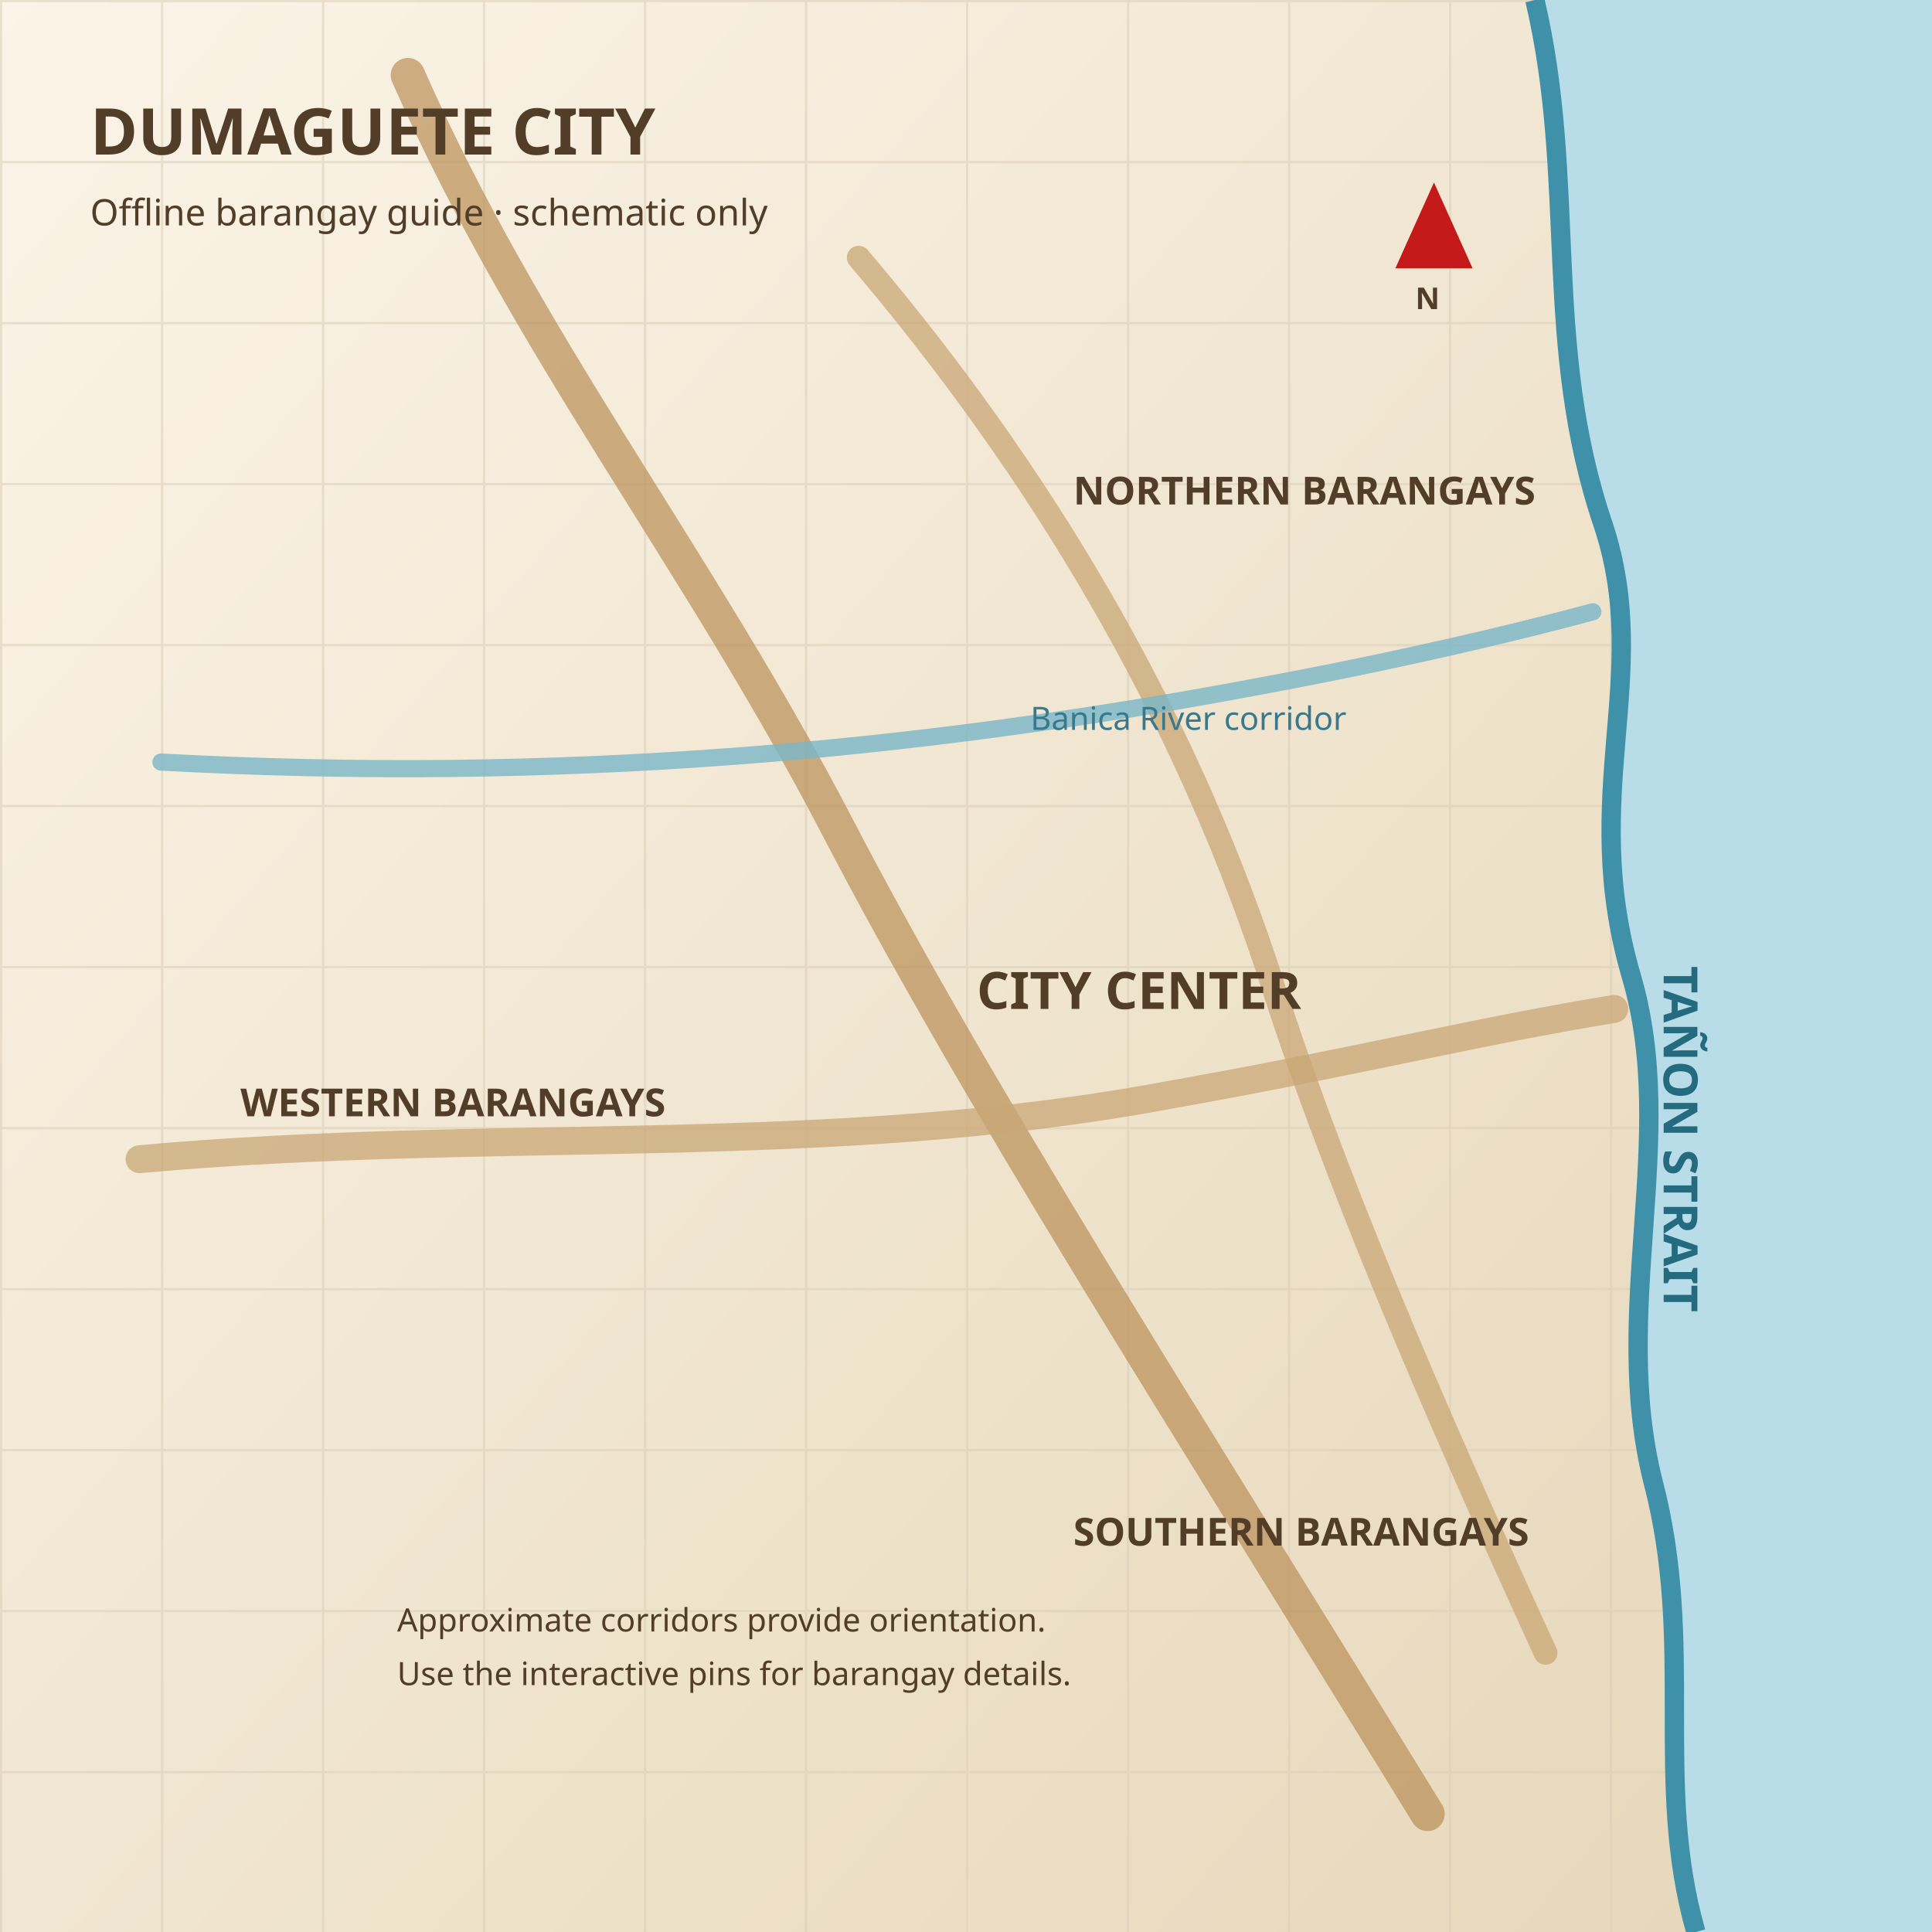
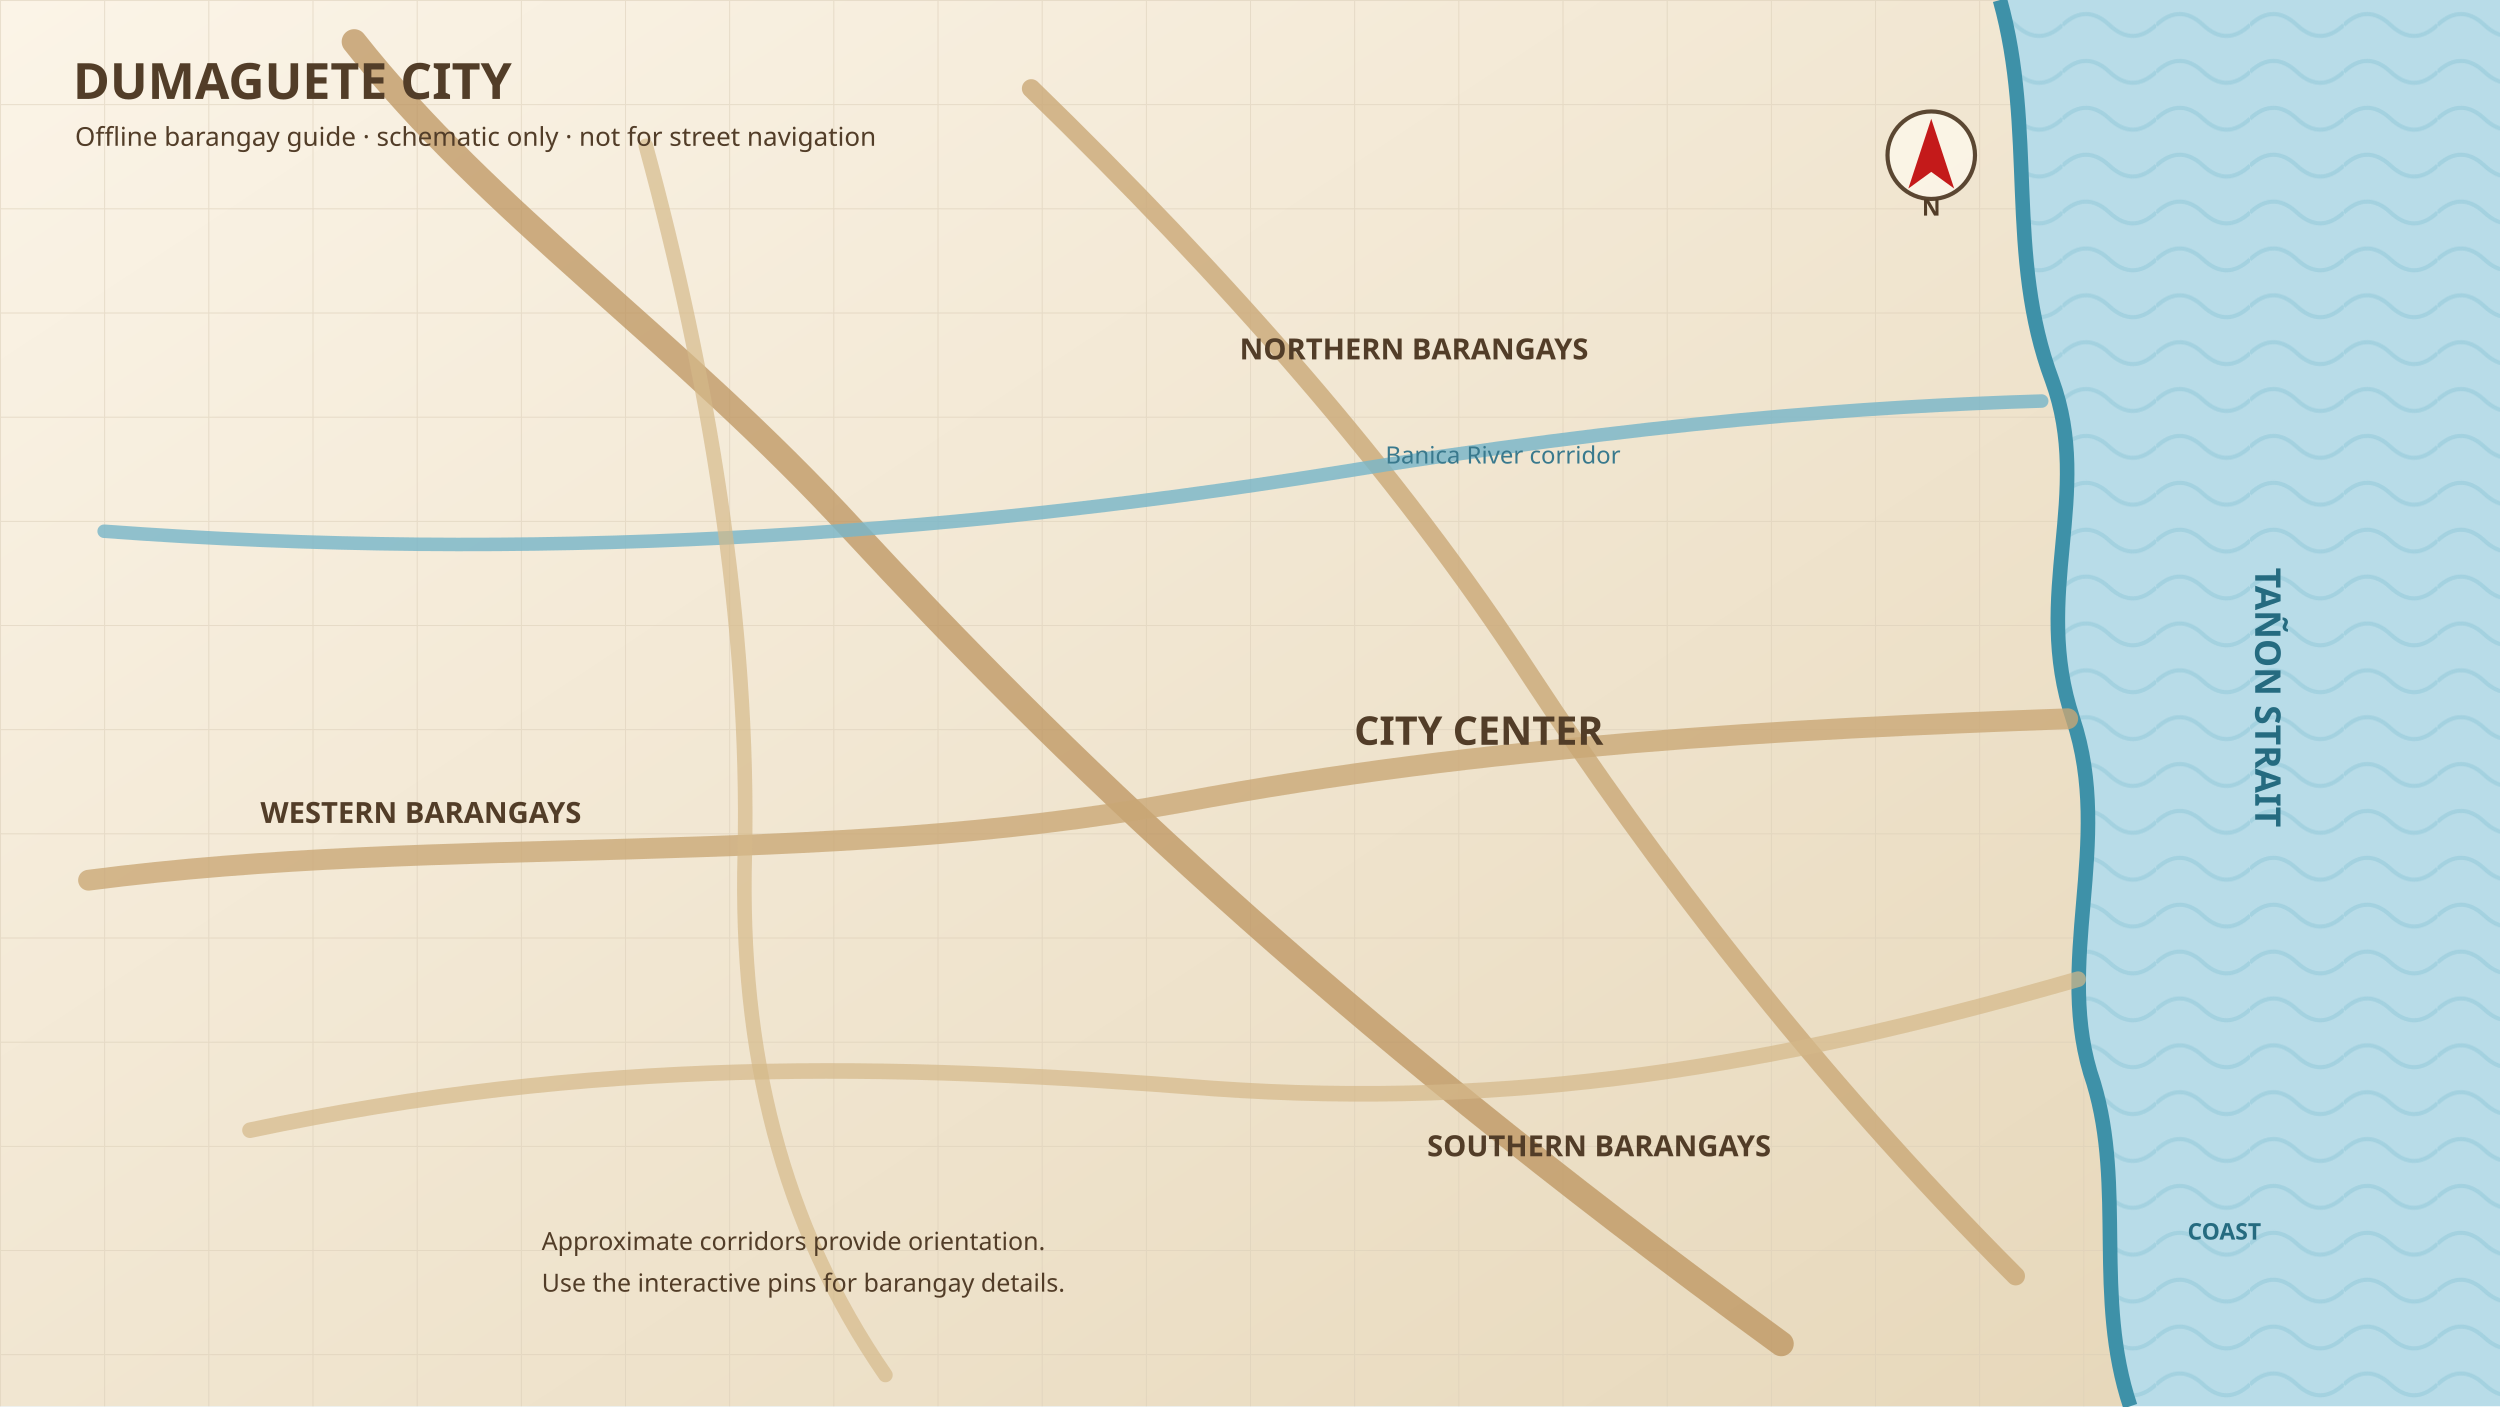
- <svg xmlns="http://www.w3.org/2000/svg" viewBox="0 0 900 900" role="img" aria-labelledby="title desc">
+ <svg xmlns="http://www.w3.org/2000/svg" viewBox="0 0 2400 1350" role="img" aria-labelledby="title desc">
  <defs>
-     <pattern id="grid" width="75" height="75" patternUnits="userSpaceOnUse">
-       <path d="M 75 0 L 0 0 0 75" fill="none" stroke="#dbcdb8" stroke-width="2" opacity="0.55" />
+     <pattern id="grid" width="100" height="100" patternUnits="userSpaceOnUse">
+       <path d="M100 0H0V100" fill="none" stroke="#dbcdb8" stroke-width="2" opacity="0.55" />
+     </pattern>
+     <pattern id="waves" width="90" height="45" patternUnits="userSpaceOnUse">
+       <path d="M0 24C15 10 30 10 45 24S75 38 90 24" fill="none" stroke="#8fc7d8" stroke-width="4" opacity="0.48" />
    </pattern>
    <linearGradient id="land" x1="0" y1="0" x2="1" y2="1">
      <stop offset="0" stop-color="#fbf4e7" />
      <stop offset="1" stop-color="#e7d8bb" />
    </linearGradient>
  </defs>
-   <rect width="900" height="900" fill="#b8dce8" />
-   <path d="M0 0H715C735 85 718 160 747 245C770 315 735 370 760 455C782 530 750 610 770 690C790 766 770 830 790 900H0Z" fill="url(#land)" />
-   <path d="M0 0H715C735 85 718 160 747 245C770 315 735 370 760 455C782 530 750 610 770 690C790 766 770 830 790 900H0Z" fill="url(#grid)" />
-   <path d="M715 0C735 85 718 160 747 245C770 315 735 370 760 455C782 530 750 610 770 690C790 766 770 830 790 900" fill="none" stroke="#3e91a8" stroke-width="9" />
+   <rect width="2400" height="1350" fill="#b8dce8" />
+   <rect width="2400" height="1350" fill="url(#waves)" />
+   <path d="M0 0H1920C1955 125 1925 245 1970 365C2010 475 1950 570 1990 690C2030 810 1970 925 2010 1040C2040 1140 2010 1245 2045 1350H0Z" fill="url(#land)" />
+   <path d="M0 0H1920C1955 125 1925 245 1970 365C2010 475 1950 570 1990 690C2030 810 1970 925 2010 1040C2040 1140 2010 1245 2045 1350H0Z" fill="url(#grid)" />
+   <path d="M1920 0C1955 125 1925 245 1970 365C2010 475 1950 570 1990 690C2030 810 1970 925 2010 1040C2040 1140 2010 1245 2045 1350" fill="none" stroke="#3e91a8" stroke-width="14" />
  <g fill="none" stroke-linecap="round">
-     <path d="M190 35C245 160 325 260 390 385C455 510 545 650 665 845" stroke="#b98f57" stroke-width="16" opacity="0.7" />
-     <path d="M65 540C230 525 385 540 545 510C630 495 690 480 752 470" stroke="#c9a775" stroke-width="13" opacity="0.75" />
-     <path d="M400 120C485 220 550 330 590 450C620 545 665 650 720 770" stroke="#c9a775" stroke-width="11" opacity="0.75" />
-     <path d="M75 355C260 365 425 350 585 320C650 308 705 295 742 285" stroke="#79b6c8" stroke-width="8" opacity="0.8" />
+     <path d="M340 40C470 205 650 325 820 510C1010 715 1270 970 1710 1290" stroke="#b98f57" stroke-width="24" opacity="0.7" />
+     <path d="M85 845C430 800 780 835 1135 770C1430 715 1710 700 1985 690" stroke="#c9a775" stroke-width="20" opacity="0.78" />
+     <path d="M990 85C1175 265 1340 450 1470 650C1585 825 1740 1030 1935 1225" stroke="#c9a775" stroke-width="18" opacity="0.78" />
+     <path d="M100 510C505 540 900 515 1275 455C1580 405 1795 390 1960 385" stroke="#79b6c8" stroke-width="13" opacity="0.82" />
+     <path d="M240 1085C570 1015 850 1020 1165 1045C1450 1065 1700 1025 1995 940" stroke="#d4b889" stroke-width="15" opacity="0.7" />
+     <path d="M620 140C680 360 720 600 715 820C710 1010 750 1175 850 1320" stroke="#d4b889" stroke-width="14" opacity="0.68" />
  </g>
  <g font-family="system-ui, sans-serif" fill="#523d28">
-     <text x="42" y="72" font-size="30" font-weight="800">DUMAGUETE CITY</text>
-     <text x="42" y="105" font-size="17">Offline barangay guide · schematic only</text>
-     <text x="775" y="450" font-size="22" font-weight="700" fill="#256b80" transform="rotate(90 775 450)">TAÑON STRAIT</text>
-     <text x="455" y="470" font-size="24" font-weight="800">CITY CENTER</text>
-     <text x="112" y="520" font-size="18" font-weight="700">WESTERN BARANGAYS</text>
-     <text x="500" y="235" font-size="18" font-weight="700">NORTHERN BARANGAYS</text>
-     <text x="500" y="720" font-size="18" font-weight="700">SOUTHERN BARANGAYS</text>
-     <text x="480" y="340" font-size="15" fill="#39798d">Banica River corridor</text>
-     <text x="185" y="760" font-size="15">Approximate corridors provide orientation.</text>
-     <text x="185" y="785" font-size="15">Use the interactive pins for barangay details.</text>
+     <text x="70" y="95" font-size="48" font-weight="800">DUMAGUETE CITY</text>
+     <text x="72" y="140" font-size="25">Offline barangay guide · schematic only · not for street navigation</text>
+     <text x="2165" y="545" font-size="34" font-weight="700" fill="#256b80" transform="rotate(90 2165 545)">TAÑON STRAIT</text>
+     <text x="1300" y="715" font-size="38" font-weight="800">CITY CENTER</text>
+     <text x="250" y="790" font-size="28" font-weight="700">WESTERN BARANGAYS</text>
+     <text x="1190" y="345" font-size="28" font-weight="700">NORTHERN BARANGAYS</text>
+     <text x="1370" y="1110" font-size="28" font-weight="700">SOUTHERN BARANGAYS</text>
+     <text x="1330" y="445" font-size="23" fill="#39798d">Banica River corridor</text>
+     <text x="520" y="1200" font-size="24">Approximate corridors provide orientation.</text>
+     <text x="520" y="1240" font-size="24">Use the interactive pins for barangay details.</text>
+     <text x="2100" y="1190" font-size="22" font-weight="700" fill="#256b80">COAST</text>
  </g>
-   <g transform="translate(650 85)" font-family="system-ui, sans-serif" fill="#523d28">
-     <path d="M0 40L18 0L36 40Z" fill="#c41a1a" />
-     <text x="15" y="59" text-anchor="middle" font-size="14" font-weight="800">N</text>
+   <g transform="translate(1810 105)" font-family="system-ui, sans-serif" fill="#523d28">
+     <circle cx="44" cy="44" r="42" fill="#fbf4e7" stroke="#523d28" stroke-width="4" opacity="0.94" />
+     <path d="M44 60L22 76L44 9L66 76Z" fill="#c41a1a" />
+     <text x="44" y="102" text-anchor="middle" font-size="22" font-weight="800">N</text>
  </g>
</svg>
